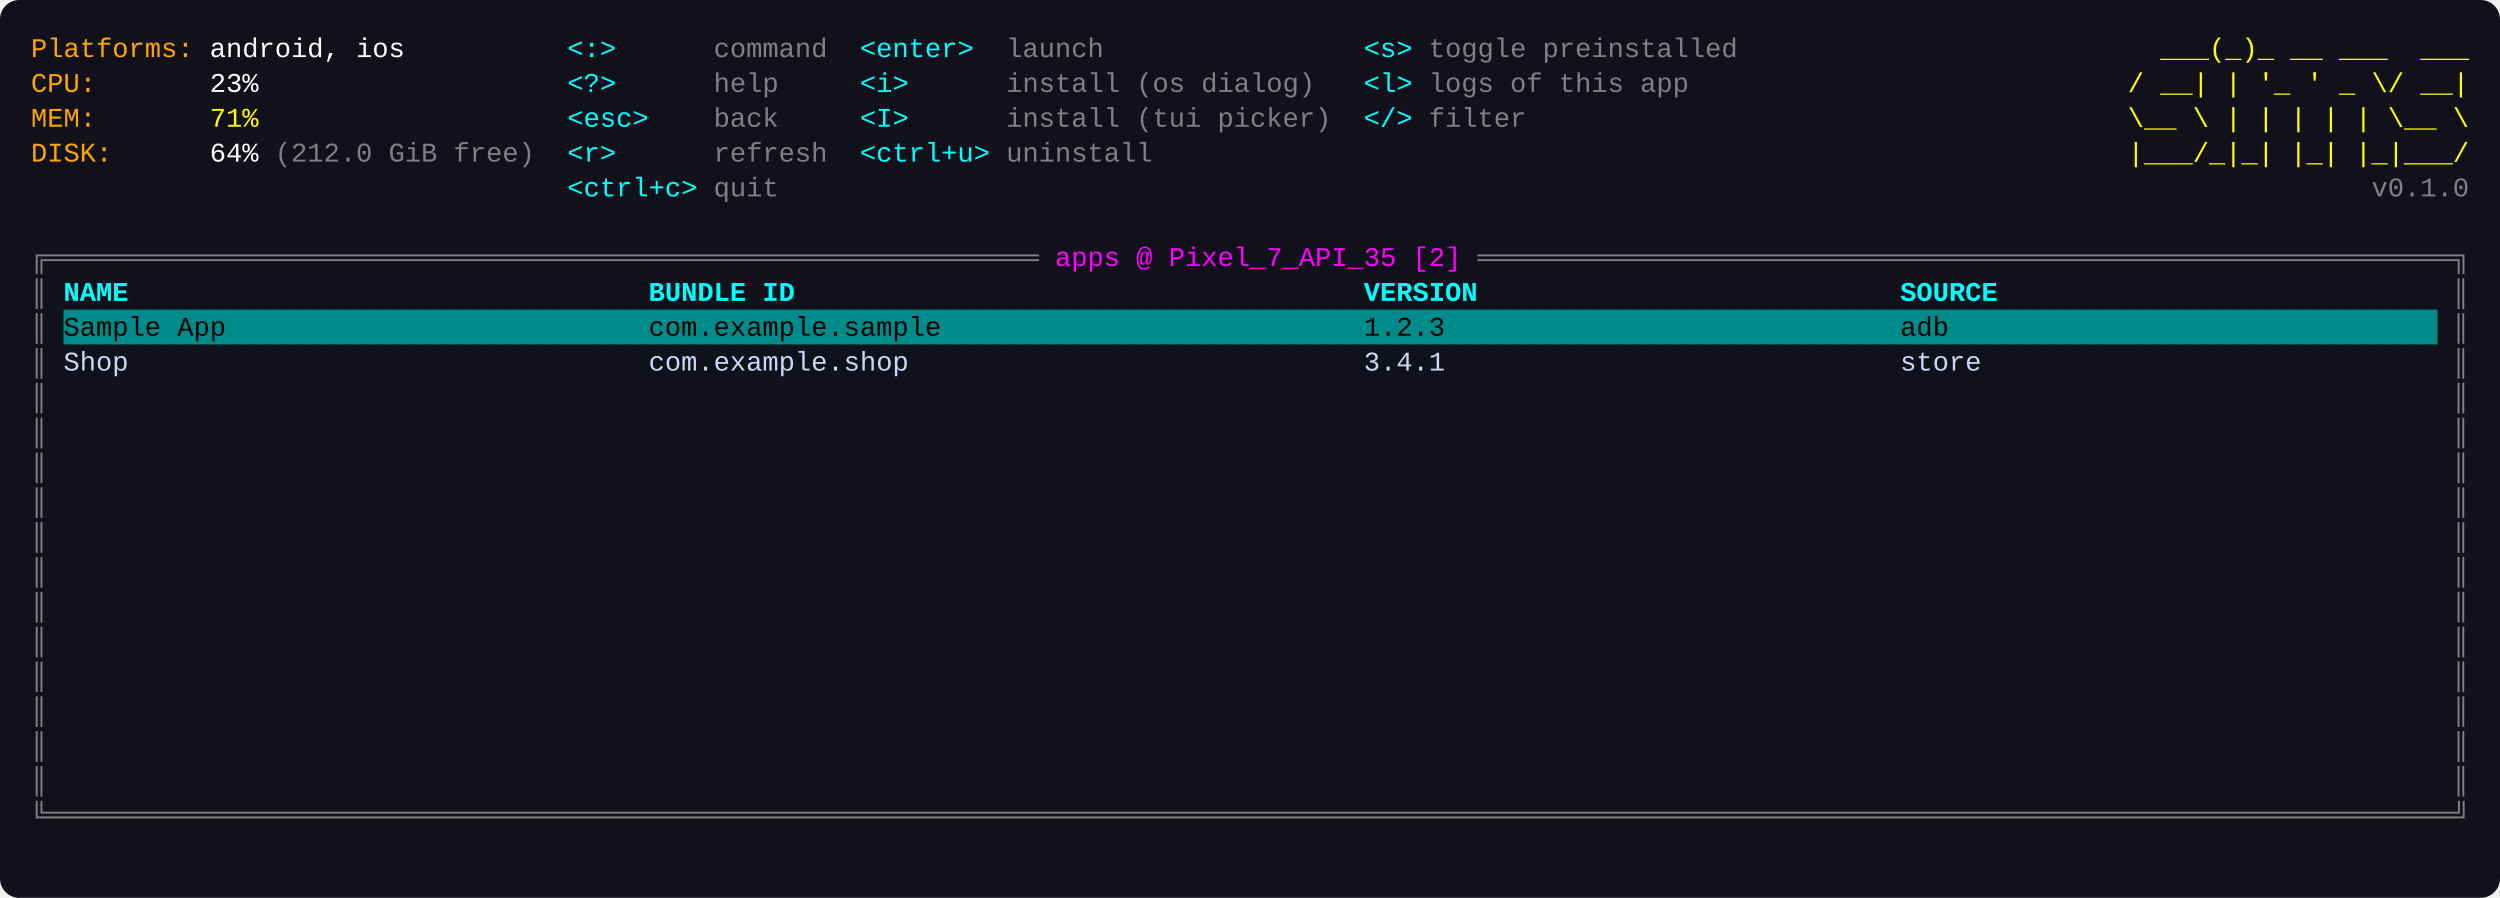
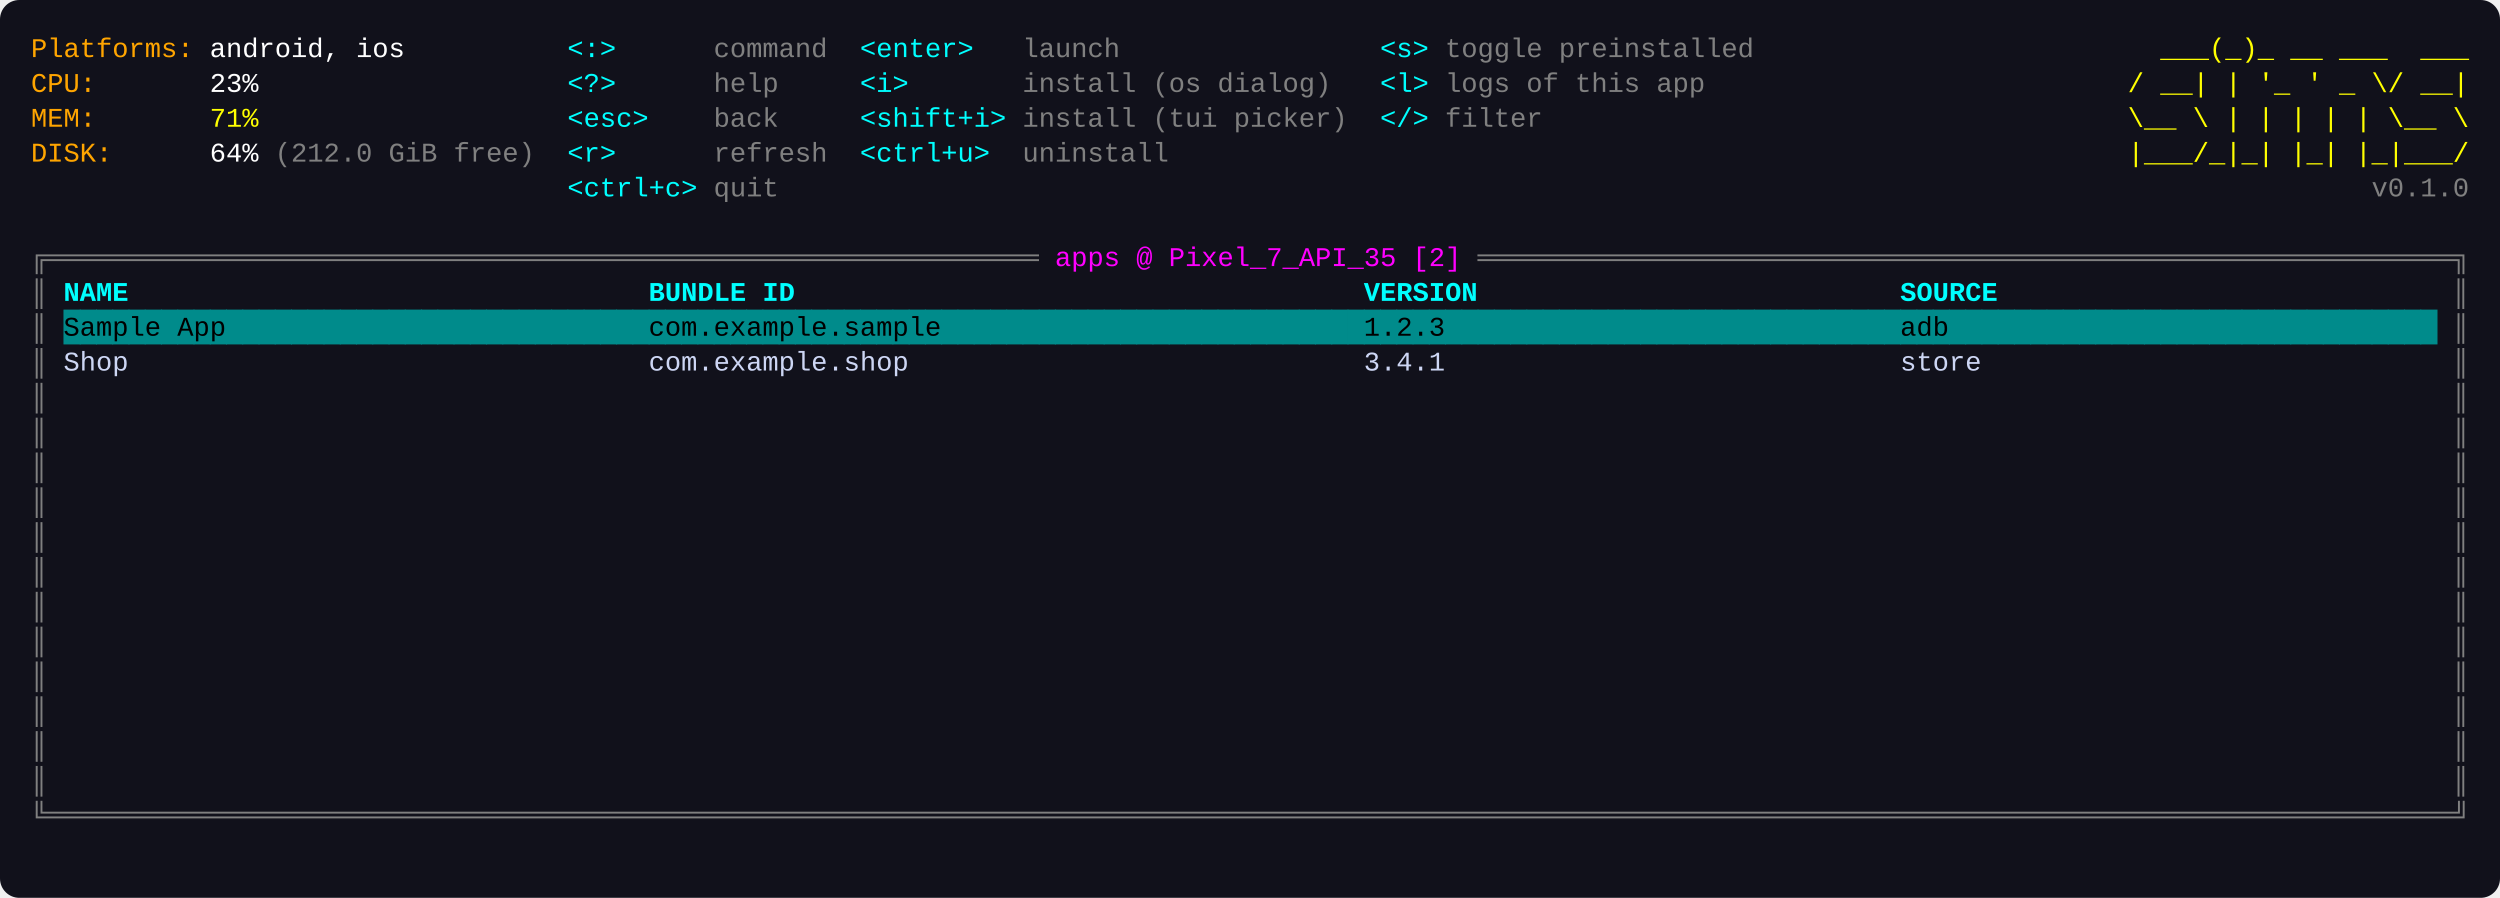
<svg xmlns="http://www.w3.org/2000/svg" width="1292" height="464" viewBox="0 0 1292 464">
  <rect width="100%" height="100%" rx="10" fill="#11111b" />
  <g font-family="SFMono-Regular, Menlo, Consolas, 'Liberation Mono', monospace" font-size="14" xml:space="preserve">
    <text x="16.0" y="29.5" textLength="84.0" lengthAdjust="spacing" fill="#ffa500">Platforms:</text>
    <text x="108.4" y="29.5" textLength="67.2" lengthAdjust="spacing" fill="#ffffff">android,</text>
    <text x="184.0" y="29.5" textLength="25.2" lengthAdjust="spacing" fill="#ffffff">ios</text>
    <text x="293.2" y="29.5" textLength="25.2" lengthAdjust="spacing" fill="#00ffff">&lt;:&gt;</text>
    <text x="368.8" y="29.5" textLength="58.8" lengthAdjust="spacing" fill="#808080">command</text>
    <text x="444.4" y="29.5" textLength="58.8" lengthAdjust="spacing" fill="#00ffff">&lt;enter&gt;</text>
-     <text x="520.0" y="29.5" textLength="50.4" lengthAdjust="spacing" fill="#808080">launch</text>
-     <text x="704.8" y="29.5" textLength="25.2" lengthAdjust="spacing" fill="#00ffff">&lt;s&gt;</text>
-     <text x="738.4" y="29.5" textLength="50.4" lengthAdjust="spacing" fill="#808080">toggle</text>
-     <text x="797.2" y="29.5" textLength="100.8" lengthAdjust="spacing" fill="#808080">preinstalled</text>
+     <text x="528.4" y="29.5" textLength="50.4" lengthAdjust="spacing" fill="#808080">launch</text>
+     <text x="713.2" y="29.5" textLength="25.2" lengthAdjust="spacing" fill="#00ffff">&lt;s&gt;</text>
+     <text x="746.8" y="29.5" textLength="50.4" lengthAdjust="spacing" fill="#808080">toggle</text>
+     <text x="805.6" y="29.5" textLength="100.8" lengthAdjust="spacing" fill="#808080">preinstalled</text>
    <text x="1116.4" y="29.5" textLength="58.8" lengthAdjust="spacing" fill="#ffff00">___(_)_</text>
    <text x="1183.6" y="29.5" textLength="16.8" lengthAdjust="spacing" fill="#ffff00">__</text>
    <text x="1208.8" y="29.5" textLength="25.2" lengthAdjust="spacing" fill="#ffff00">___</text>
    <text x="1250.8" y="29.5" textLength="25.2" lengthAdjust="spacing" fill="#ffff00">___</text>
    <text x="16.0" y="47.5" textLength="33.6" lengthAdjust="spacing" fill="#ffa500">CPU:</text>
    <text x="108.4" y="47.5" textLength="25.2" lengthAdjust="spacing" fill="#ffffff">23%</text>
    <text x="293.2" y="47.5" textLength="25.2" lengthAdjust="spacing" fill="#00ffff">&lt;?&gt;</text>
    <text x="368.8" y="47.5" textLength="33.6" lengthAdjust="spacing" fill="#808080">help</text>
    <text x="444.4" y="47.5" textLength="25.2" lengthAdjust="spacing" fill="#00ffff">&lt;i&gt;</text>
-     <text x="520.0" y="47.5" textLength="58.8" lengthAdjust="spacing" fill="#808080">install</text>
-     <text x="587.2" y="47.5" textLength="25.2" lengthAdjust="spacing" fill="#808080">(os</text>
-     <text x="620.8" y="47.5" textLength="58.8" lengthAdjust="spacing" fill="#808080">dialog)</text>
-     <text x="704.8" y="47.5" textLength="25.2" lengthAdjust="spacing" fill="#00ffff">&lt;l&gt;</text>
-     <text x="738.4" y="47.5" textLength="33.6" lengthAdjust="spacing" fill="#808080">logs</text>
-     <text x="780.4" y="47.5" textLength="16.8" lengthAdjust="spacing" fill="#808080">of</text>
-     <text x="805.6" y="47.5" textLength="33.6" lengthAdjust="spacing" fill="#808080">this</text>
-     <text x="847.6" y="47.5" textLength="25.2" lengthAdjust="spacing" fill="#808080">app</text>
+     <text x="528.4" y="47.5" textLength="58.8" lengthAdjust="spacing" fill="#808080">install</text>
+     <text x="595.6" y="47.5" textLength="25.2" lengthAdjust="spacing" fill="#808080">(os</text>
+     <text x="629.2" y="47.5" textLength="58.8" lengthAdjust="spacing" fill="#808080">dialog)</text>
+     <text x="713.2" y="47.5" textLength="25.2" lengthAdjust="spacing" fill="#00ffff">&lt;l&gt;</text>
+     <text x="746.8" y="47.5" textLength="33.6" lengthAdjust="spacing" fill="#808080">logs</text>
+     <text x="788.8" y="47.5" textLength="16.8" lengthAdjust="spacing" fill="#808080">of</text>
+     <text x="814.0" y="47.5" textLength="33.6" lengthAdjust="spacing" fill="#808080">this</text>
+     <text x="856.0" y="47.5" textLength="25.2" lengthAdjust="spacing" fill="#808080">app</text>
    <text x="1099.6" y="47.5" textLength="8.4" lengthAdjust="spacing" fill="#ffff00">/</text>
    <text x="1116.4" y="47.5" textLength="25.2" lengthAdjust="spacing" fill="#ffff00">__|</text>
    <text x="1150.0" y="47.5" textLength="8.4" lengthAdjust="spacing" fill="#ffff00">|</text>
    <text x="1166.8" y="47.5" textLength="16.8" lengthAdjust="spacing" fill="#ffff00">'_</text>
    <text x="1192.0" y="47.5" textLength="8.4" lengthAdjust="spacing" fill="#ffff00">'</text>
    <text x="1208.8" y="47.5" textLength="8.4" lengthAdjust="spacing" fill="#ffff00">_</text>
    <text x="1225.6" y="47.5" textLength="16.8" lengthAdjust="spacing" fill="#ffff00">\/</text>
    <text x="1250.8" y="47.5" textLength="25.2" lengthAdjust="spacing" fill="#ffff00">__|</text>
    <text x="16.0" y="65.5" textLength="33.6" lengthAdjust="spacing" fill="#ffa500">MEM:</text>
    <text x="108.4" y="65.5" textLength="25.2" lengthAdjust="spacing" fill="#ffff00">71%</text>
    <text x="293.2" y="65.5" textLength="42.0" lengthAdjust="spacing" fill="#00ffff">&lt;esc&gt;</text>
    <text x="368.8" y="65.5" textLength="33.6" lengthAdjust="spacing" fill="#808080">back</text>
-     <text x="444.4" y="65.5" textLength="25.2" lengthAdjust="spacing" fill="#00ffff">&lt;I&gt;</text>
-     <text x="520.0" y="65.5" textLength="58.8" lengthAdjust="spacing" fill="#808080">install</text>
-     <text x="587.2" y="65.5" textLength="33.6" lengthAdjust="spacing" fill="#808080">(tui</text>
-     <text x="629.2" y="65.5" textLength="58.8" lengthAdjust="spacing" fill="#808080">picker)</text>
-     <text x="704.8" y="65.5" textLength="25.2" lengthAdjust="spacing" fill="#00ffff">&lt;/&gt;</text>
-     <text x="738.4" y="65.5" textLength="50.4" lengthAdjust="spacing" fill="#808080">filter</text>
+     <text x="444.4" y="65.5" textLength="75.6" lengthAdjust="spacing" fill="#00ffff">&lt;shift+i&gt;</text>
+     <text x="528.4" y="65.5" textLength="58.8" lengthAdjust="spacing" fill="#808080">install</text>
+     <text x="595.6" y="65.5" textLength="33.6" lengthAdjust="spacing" fill="#808080">(tui</text>
+     <text x="637.6" y="65.5" textLength="58.8" lengthAdjust="spacing" fill="#808080">picker)</text>
+     <text x="713.2" y="65.5" textLength="25.2" lengthAdjust="spacing" fill="#00ffff">&lt;/&gt;</text>
+     <text x="746.8" y="65.5" textLength="50.4" lengthAdjust="spacing" fill="#808080">filter</text>
    <text x="1099.6" y="65.5" textLength="25.2" lengthAdjust="spacing" fill="#ffff00">\__</text>
    <text x="1133.2" y="65.5" textLength="8.4" lengthAdjust="spacing" fill="#ffff00">\</text>
    <text x="1150.0" y="65.5" textLength="8.4" lengthAdjust="spacing" fill="#ffff00">|</text>
    <text x="1166.8" y="65.5" textLength="8.4" lengthAdjust="spacing" fill="#ffff00">|</text>
    <text x="1183.6" y="65.5" textLength="8.4" lengthAdjust="spacing" fill="#ffff00">|</text>
    <text x="1200.4" y="65.5" textLength="8.4" lengthAdjust="spacing" fill="#ffff00">|</text>
    <text x="1217.2" y="65.5" textLength="8.4" lengthAdjust="spacing" fill="#ffff00">|</text>
    <text x="1234.0" y="65.5" textLength="25.2" lengthAdjust="spacing" fill="#ffff00">\__</text>
    <text x="1267.6" y="65.5" textLength="8.4" lengthAdjust="spacing" fill="#ffff00">\</text>
    <text x="16.0" y="83.5" textLength="42.0" lengthAdjust="spacing" fill="#ffa500">DISK:</text>
    <text x="108.4" y="83.5" textLength="25.2" lengthAdjust="spacing" fill="#ffffff">64%</text>
    <text x="142.0" y="83.5" textLength="50.4" lengthAdjust="spacing" fill="#808080">(212.0</text>
    <text x="200.8" y="83.5" textLength="25.2" lengthAdjust="spacing" fill="#808080">GiB</text>
    <text x="234.4" y="83.5" textLength="42.0" lengthAdjust="spacing" fill="#808080">free)</text>
    <text x="293.2" y="83.5" textLength="25.2" lengthAdjust="spacing" fill="#00ffff">&lt;r&gt;</text>
    <text x="368.8" y="83.5" textLength="58.8" lengthAdjust="spacing" fill="#808080">refresh</text>
    <text x="444.4" y="83.5" textLength="67.2" lengthAdjust="spacing" fill="#00ffff">&lt;ctrl+u&gt;</text>
-     <text x="520.0" y="83.5" textLength="75.6" lengthAdjust="spacing" fill="#808080">uninstall</text>
+     <text x="528.4" y="83.5" textLength="75.6" lengthAdjust="spacing" fill="#808080">uninstall</text>
    <text x="1099.6" y="83.5" textLength="75.6" lengthAdjust="spacing" fill="#ffff00">|___/_|_|</text>
    <text x="1183.6" y="83.5" textLength="25.2" lengthAdjust="spacing" fill="#ffff00">|_|</text>
    <text x="1217.2" y="83.5" textLength="58.8" lengthAdjust="spacing" fill="#ffff00">|_|___/</text>
    <text x="293.2" y="101.5" textLength="67.2" lengthAdjust="spacing" fill="#00ffff">&lt;ctrl+c&gt;</text>
    <text x="368.8" y="101.5" textLength="33.6" lengthAdjust="spacing" fill="#808080">quit</text>
    <text x="1225.6" y="101.5" textLength="50.4" lengthAdjust="spacing" fill="#808080">v0.1.0</text>
    <text x="16.0" y="137.5" textLength="520.8" lengthAdjust="spacing" fill="#808080">╔═════════════════════════════════════════════════════════════</text>
    <text x="545.2" y="137.5" textLength="33.6" lengthAdjust="spacing" fill="#ff00ff">apps</text>
    <text x="587.2" y="137.5" textLength="8.4" lengthAdjust="spacing" fill="#ff00ff">@</text>
    <text x="604.0" y="137.5" textLength="117.6" lengthAdjust="spacing" fill="#ff00ff">Pixel_7_API_35</text>
    <text x="730.0" y="137.5" textLength="25.2" lengthAdjust="spacing" fill="#ff00ff">[2]</text>
    <text x="763.6" y="137.5" textLength="512.4" lengthAdjust="spacing" fill="#808080">════════════════════════════════════════════════════════════╗</text>
    <text x="16.0" y="155.5" textLength="8.4" lengthAdjust="spacing" fill="#808080">║</text>
    <text x="32.8" y="155.5" textLength="33.6" lengthAdjust="spacing" fill="#00ffff" font-weight="bold">NAME</text>
    <text x="335.2" y="155.5" textLength="50.4" lengthAdjust="spacing" fill="#00ffff" font-weight="bold">BUNDLE</text>
    <text x="394.0" y="155.5" textLength="16.8" lengthAdjust="spacing" fill="#00ffff" font-weight="bold">ID</text>
    <text x="704.8" y="155.5" textLength="58.8" lengthAdjust="spacing" fill="#00ffff" font-weight="bold">VERSION</text>
    <text x="982.0" y="155.5" textLength="50.4" lengthAdjust="spacing" fill="#00ffff" font-weight="bold">SOURCE</text>
    <text x="1267.6" y="155.5" textLength="8.4" lengthAdjust="spacing" fill="#808080">║</text>
    <rect x="32.8" y="160.0" width="8.9" height="18.0" fill="#008b8b" />
    <rect x="41.2" y="160.0" width="8.9" height="18.0" fill="#008b8b" />
    <rect x="49.6" y="160.0" width="8.9" height="18.0" fill="#008b8b" />
    <rect x="58.0" y="160.0" width="8.9" height="18.0" fill="#008b8b" />
    <rect x="66.4" y="160.0" width="8.9" height="18.0" fill="#008b8b" />
    <rect x="74.8" y="160.0" width="8.9" height="18.0" fill="#008b8b" />
    <rect x="83.2" y="160.0" width="8.9" height="18.0" fill="#008b8b" />
    <rect x="91.6" y="160.0" width="8.9" height="18.0" fill="#008b8b" />
    <rect x="100.0" y="160.0" width="8.9" height="18.0" fill="#008b8b" />
    <rect x="108.4" y="160.0" width="8.9" height="18.0" fill="#008b8b" />
    <rect x="116.8" y="160.0" width="8.9" height="18.0" fill="#008b8b" />
    <rect x="125.2" y="160.0" width="8.9" height="18.0" fill="#008b8b" />
    <rect x="133.6" y="160.0" width="8.9" height="18.0" fill="#008b8b" />
    <rect x="142.0" y="160.0" width="8.9" height="18.0" fill="#008b8b" />
    <rect x="150.4" y="160.0" width="8.9" height="18.0" fill="#008b8b" />
    <rect x="158.8" y="160.0" width="8.9" height="18.0" fill="#008b8b" />
    <rect x="167.2" y="160.0" width="8.9" height="18.0" fill="#008b8b" />
    <rect x="175.6" y="160.0" width="8.9" height="18.0" fill="#008b8b" />
    <rect x="184.0" y="160.0" width="8.9" height="18.0" fill="#008b8b" />
    <rect x="192.4" y="160.0" width="8.9" height="18.0" fill="#008b8b" />
    <rect x="200.8" y="160.0" width="8.9" height="18.0" fill="#008b8b" />
    <rect x="209.2" y="160.0" width="8.9" height="18.0" fill="#008b8b" />
    <rect x="217.6" y="160.0" width="8.9" height="18.0" fill="#008b8b" />
    <rect x="226.0" y="160.0" width="8.9" height="18.0" fill="#008b8b" />
    <rect x="234.4" y="160.0" width="8.9" height="18.0" fill="#008b8b" />
    <rect x="242.8" y="160.0" width="8.9" height="18.0" fill="#008b8b" />
    <rect x="251.2" y="160.0" width="8.9" height="18.0" fill="#008b8b" />
    <rect x="259.6" y="160.0" width="8.9" height="18.0" fill="#008b8b" />
    <rect x="268.0" y="160.0" width="8.9" height="18.0" fill="#008b8b" />
    <rect x="276.4" y="160.0" width="8.9" height="18.0" fill="#008b8b" />
    <rect x="284.8" y="160.0" width="8.9" height="18.0" fill="#008b8b" />
    <rect x="293.2" y="160.0" width="8.9" height="18.0" fill="#008b8b" />
    <rect x="301.6" y="160.0" width="8.9" height="18.0" fill="#008b8b" />
    <rect x="310.0" y="160.0" width="8.9" height="18.0" fill="#008b8b" />
    <rect x="318.4" y="160.0" width="8.9" height="18.0" fill="#008b8b" />
    <rect x="326.8" y="160.0" width="8.9" height="18.0" fill="#008b8b" />
    <rect x="335.2" y="160.0" width="8.9" height="18.0" fill="#008b8b" />
    <rect x="343.6" y="160.0" width="8.9" height="18.0" fill="#008b8b" />
    <rect x="352.0" y="160.0" width="8.9" height="18.0" fill="#008b8b" />
    <rect x="360.4" y="160.0" width="8.9" height="18.0" fill="#008b8b" />
    <rect x="368.8" y="160.0" width="8.9" height="18.0" fill="#008b8b" />
    <rect x="377.2" y="160.0" width="8.9" height="18.0" fill="#008b8b" />
    <rect x="385.6" y="160.0" width="8.9" height="18.0" fill="#008b8b" />
    <rect x="394.0" y="160.0" width="8.9" height="18.0" fill="#008b8b" />
    <rect x="402.4" y="160.0" width="8.9" height="18.0" fill="#008b8b" />
    <rect x="410.8" y="160.0" width="8.9" height="18.0" fill="#008b8b" />
    <rect x="419.2" y="160.0" width="8.9" height="18.0" fill="#008b8b" />
    <rect x="427.6" y="160.0" width="8.9" height="18.0" fill="#008b8b" />
    <rect x="436.0" y="160.0" width="8.9" height="18.0" fill="#008b8b" />
    <rect x="444.4" y="160.0" width="8.9" height="18.0" fill="#008b8b" />
    <rect x="452.8" y="160.0" width="8.9" height="18.0" fill="#008b8b" />
    <rect x="461.2" y="160.0" width="8.9" height="18.0" fill="#008b8b" />
    <rect x="469.6" y="160.0" width="8.9" height="18.0" fill="#008b8b" />
    <rect x="478.0" y="160.0" width="8.9" height="18.0" fill="#008b8b" />
    <rect x="486.4" y="160.0" width="8.9" height="18.0" fill="#008b8b" />
    <rect x="494.8" y="160.0" width="8.9" height="18.0" fill="#008b8b" />
    <rect x="503.2" y="160.0" width="8.9" height="18.0" fill="#008b8b" />
    <rect x="511.6" y="160.0" width="8.9" height="18.0" fill="#008b8b" />
    <rect x="520.0" y="160.0" width="8.9" height="18.0" fill="#008b8b" />
    <rect x="528.4" y="160.0" width="8.9" height="18.0" fill="#008b8b" />
    <rect x="536.8" y="160.0" width="8.9" height="18.0" fill="#008b8b" />
    <rect x="545.2" y="160.0" width="8.9" height="18.0" fill="#008b8b" />
    <rect x="553.6" y="160.0" width="8.9" height="18.0" fill="#008b8b" />
    <rect x="562.0" y="160.0" width="8.9" height="18.0" fill="#008b8b" />
    <rect x="570.4" y="160.0" width="8.9" height="18.0" fill="#008b8b" />
    <rect x="578.8" y="160.0" width="8.9" height="18.0" fill="#008b8b" />
    <rect x="587.2" y="160.0" width="8.9" height="18.0" fill="#008b8b" />
    <rect x="595.6" y="160.0" width="8.9" height="18.0" fill="#008b8b" />
    <rect x="604.0" y="160.0" width="8.9" height="18.0" fill="#008b8b" />
    <rect x="612.4" y="160.0" width="8.9" height="18.0" fill="#008b8b" />
    <rect x="620.8" y="160.0" width="8.9" height="18.0" fill="#008b8b" />
    <rect x="629.2" y="160.0" width="8.9" height="18.0" fill="#008b8b" />
    <rect x="637.6" y="160.0" width="8.9" height="18.0" fill="#008b8b" />
    <rect x="646.0" y="160.0" width="8.9" height="18.0" fill="#008b8b" />
    <rect x="654.4" y="160.0" width="8.9" height="18.0" fill="#008b8b" />
    <rect x="662.8" y="160.0" width="8.9" height="18.0" fill="#008b8b" />
    <rect x="671.2" y="160.0" width="8.9" height="18.0" fill="#008b8b" />
    <rect x="679.6" y="160.0" width="8.9" height="18.0" fill="#008b8b" />
    <rect x="688.0" y="160.0" width="8.9" height="18.0" fill="#008b8b" />
    <rect x="696.4" y="160.0" width="8.9" height="18.0" fill="#008b8b" />
    <rect x="704.8" y="160.0" width="8.9" height="18.0" fill="#008b8b" />
    <rect x="713.2" y="160.0" width="8.9" height="18.0" fill="#008b8b" />
    <rect x="721.6" y="160.0" width="8.9" height="18.0" fill="#008b8b" />
    <rect x="730.0" y="160.0" width="8.9" height="18.0" fill="#008b8b" />
    <rect x="738.4" y="160.0" width="8.9" height="18.0" fill="#008b8b" />
    <rect x="746.8" y="160.0" width="8.9" height="18.0" fill="#008b8b" />
    <rect x="755.2" y="160.0" width="8.9" height="18.0" fill="#008b8b" />
    <rect x="763.6" y="160.0" width="8.9" height="18.0" fill="#008b8b" />
    <rect x="772.0" y="160.0" width="8.9" height="18.0" fill="#008b8b" />
    <rect x="780.4" y="160.0" width="8.9" height="18.0" fill="#008b8b" />
    <rect x="788.8" y="160.0" width="8.9" height="18.0" fill="#008b8b" />
    <rect x="797.2" y="160.0" width="8.9" height="18.0" fill="#008b8b" />
    <rect x="805.6" y="160.0" width="8.9" height="18.0" fill="#008b8b" />
    <rect x="814.0" y="160.0" width="8.9" height="18.0" fill="#008b8b" />
    <rect x="822.4" y="160.0" width="8.9" height="18.0" fill="#008b8b" />
    <rect x="830.8" y="160.0" width="8.9" height="18.0" fill="#008b8b" />
    <rect x="839.2" y="160.0" width="8.9" height="18.0" fill="#008b8b" />
    <rect x="847.6" y="160.0" width="8.9" height="18.0" fill="#008b8b" />
    <rect x="856.0" y="160.0" width="8.9" height="18.0" fill="#008b8b" />
    <rect x="864.4" y="160.0" width="8.9" height="18.0" fill="#008b8b" />
    <rect x="872.8" y="160.0" width="8.9" height="18.0" fill="#008b8b" />
    <rect x="881.2" y="160.0" width="8.9" height="18.0" fill="#008b8b" />
    <rect x="889.6" y="160.0" width="8.9" height="18.0" fill="#008b8b" />
    <rect x="898.0" y="160.0" width="8.9" height="18.0" fill="#008b8b" />
    <rect x="906.4" y="160.0" width="8.9" height="18.0" fill="#008b8b" />
    <rect x="914.8" y="160.0" width="8.9" height="18.0" fill="#008b8b" />
    <rect x="923.2" y="160.0" width="8.9" height="18.0" fill="#008b8b" />
    <rect x="931.6" y="160.0" width="8.9" height="18.0" fill="#008b8b" />
    <rect x="940.0" y="160.0" width="8.9" height="18.0" fill="#008b8b" />
    <rect x="948.4" y="160.0" width="8.9" height="18.0" fill="#008b8b" />
    <rect x="956.8" y="160.0" width="8.9" height="18.0" fill="#008b8b" />
    <rect x="965.2" y="160.0" width="8.9" height="18.0" fill="#008b8b" />
    <rect x="973.6" y="160.0" width="8.9" height="18.0" fill="#008b8b" />
    <rect x="982.0" y="160.0" width="8.9" height="18.0" fill="#008b8b" />
    <rect x="990.4" y="160.0" width="8.9" height="18.0" fill="#008b8b" />
    <rect x="998.8" y="160.0" width="8.9" height="18.0" fill="#008b8b" />
    <rect x="1007.2" y="160.0" width="8.9" height="18.0" fill="#008b8b" />
    <rect x="1015.6" y="160.0" width="8.9" height="18.0" fill="#008b8b" />
    <rect x="1024.0" y="160.0" width="8.9" height="18.0" fill="#008b8b" />
    <rect x="1032.4" y="160.0" width="8.9" height="18.0" fill="#008b8b" />
    <rect x="1040.8" y="160.0" width="8.9" height="18.0" fill="#008b8b" />
    <rect x="1049.2" y="160.0" width="8.9" height="18.0" fill="#008b8b" />
    <rect x="1057.6" y="160.0" width="8.9" height="18.0" fill="#008b8b" />
    <rect x="1066.0" y="160.0" width="8.9" height="18.0" fill="#008b8b" />
    <rect x="1074.4" y="160.0" width="8.9" height="18.0" fill="#008b8b" />
    <rect x="1082.8" y="160.0" width="8.9" height="18.0" fill="#008b8b" />
    <rect x="1091.2" y="160.0" width="8.9" height="18.0" fill="#008b8b" />
    <rect x="1099.6" y="160.0" width="8.9" height="18.0" fill="#008b8b" />
    <rect x="1108.0" y="160.0" width="8.9" height="18.0" fill="#008b8b" />
    <rect x="1116.4" y="160.0" width="8.9" height="18.0" fill="#008b8b" />
    <rect x="1124.8" y="160.0" width="8.9" height="18.0" fill="#008b8b" />
    <rect x="1133.2" y="160.0" width="8.9" height="18.0" fill="#008b8b" />
    <rect x="1141.6" y="160.0" width="8.9" height="18.0" fill="#008b8b" />
    <rect x="1150.0" y="160.0" width="8.9" height="18.0" fill="#008b8b" />
    <rect x="1158.4" y="160.0" width="8.9" height="18.0" fill="#008b8b" />
    <rect x="1166.8" y="160.0" width="8.9" height="18.0" fill="#008b8b" />
    <rect x="1175.2" y="160.0" width="8.9" height="18.0" fill="#008b8b" />
    <rect x="1183.6" y="160.0" width="8.9" height="18.0" fill="#008b8b" />
    <rect x="1192.0" y="160.0" width="8.9" height="18.0" fill="#008b8b" />
    <rect x="1200.4" y="160.0" width="8.9" height="18.0" fill="#008b8b" />
    <rect x="1208.8" y="160.0" width="8.9" height="18.0" fill="#008b8b" />
    <rect x="1217.2" y="160.0" width="8.9" height="18.0" fill="#008b8b" />
    <rect x="1225.6" y="160.0" width="8.9" height="18.0" fill="#008b8b" />
    <rect x="1234.0" y="160.0" width="8.9" height="18.0" fill="#008b8b" />
    <rect x="1242.4" y="160.0" width="8.9" height="18.0" fill="#008b8b" />
    <rect x="1250.8" y="160.0" width="8.9" height="18.0" fill="#008b8b" />
    <text x="16.0" y="173.5" textLength="8.4" lengthAdjust="spacing" fill="#808080">║</text>
    <text x="32.8" y="173.5" textLength="50.4" lengthAdjust="spacing" fill="#000000">Sample</text>
    <text x="91.6" y="173.5" textLength="25.2" lengthAdjust="spacing" fill="#000000">App</text>
    <text x="335.2" y="173.5" textLength="151.2" lengthAdjust="spacing" fill="#000000">com.example.sample</text>
    <text x="704.8" y="173.5" textLength="42.0" lengthAdjust="spacing" fill="#000000">1.2.3</text>
    <text x="982.0" y="173.5" textLength="25.2" lengthAdjust="spacing" fill="#000000">adb</text>
    <text x="1267.6" y="173.5" textLength="8.4" lengthAdjust="spacing" fill="#808080">║</text>
    <text x="16.0" y="191.5" textLength="8.4" lengthAdjust="spacing" fill="#808080">║</text>
    <text x="32.8" y="191.5" textLength="33.6" lengthAdjust="spacing" fill="#cdd6f4">Shop</text>
    <text x="335.2" y="191.5" textLength="134.4" lengthAdjust="spacing" fill="#cdd6f4">com.example.shop</text>
    <text x="704.8" y="191.5" textLength="42.0" lengthAdjust="spacing" fill="#cdd6f4">3.4.1</text>
    <text x="982.0" y="191.5" textLength="42.0" lengthAdjust="spacing" fill="#cdd6f4">store</text>
    <text x="1267.6" y="191.5" textLength="8.4" lengthAdjust="spacing" fill="#808080">║</text>
    <text x="16.0" y="209.5" textLength="8.4" lengthAdjust="spacing" fill="#808080">║</text>
    <text x="1267.6" y="209.5" textLength="8.4" lengthAdjust="spacing" fill="#808080">║</text>
    <text x="16.0" y="227.5" textLength="8.4" lengthAdjust="spacing" fill="#808080">║</text>
    <text x="1267.6" y="227.5" textLength="8.4" lengthAdjust="spacing" fill="#808080">║</text>
    <text x="16.0" y="245.5" textLength="8.4" lengthAdjust="spacing" fill="#808080">║</text>
    <text x="1267.6" y="245.5" textLength="8.4" lengthAdjust="spacing" fill="#808080">║</text>
    <text x="16.0" y="263.5" textLength="8.4" lengthAdjust="spacing" fill="#808080">║</text>
    <text x="1267.6" y="263.5" textLength="8.4" lengthAdjust="spacing" fill="#808080">║</text>
    <text x="16.0" y="281.5" textLength="8.4" lengthAdjust="spacing" fill="#808080">║</text>
    <text x="1267.6" y="281.5" textLength="8.4" lengthAdjust="spacing" fill="#808080">║</text>
    <text x="16.0" y="299.5" textLength="8.4" lengthAdjust="spacing" fill="#808080">║</text>
    <text x="1267.6" y="299.5" textLength="8.4" lengthAdjust="spacing" fill="#808080">║</text>
    <text x="16.0" y="317.5" textLength="8.4" lengthAdjust="spacing" fill="#808080">║</text>
    <text x="1267.6" y="317.5" textLength="8.4" lengthAdjust="spacing" fill="#808080">║</text>
    <text x="16.0" y="335.5" textLength="8.4" lengthAdjust="spacing" fill="#808080">║</text>
    <text x="1267.6" y="335.5" textLength="8.4" lengthAdjust="spacing" fill="#808080">║</text>
    <text x="16.0" y="353.5" textLength="8.4" lengthAdjust="spacing" fill="#808080">║</text>
    <text x="1267.6" y="353.5" textLength="8.4" lengthAdjust="spacing" fill="#808080">║</text>
    <text x="16.0" y="371.5" textLength="8.4" lengthAdjust="spacing" fill="#808080">║</text>
    <text x="1267.6" y="371.5" textLength="8.4" lengthAdjust="spacing" fill="#808080">║</text>
    <text x="16.0" y="389.5" textLength="8.4" lengthAdjust="spacing" fill="#808080">║</text>
    <text x="1267.6" y="389.5" textLength="8.4" lengthAdjust="spacing" fill="#808080">║</text>
    <text x="16.0" y="407.5" textLength="8.4" lengthAdjust="spacing" fill="#808080">║</text>
    <text x="1267.6" y="407.5" textLength="8.4" lengthAdjust="spacing" fill="#808080">║</text>
    <text x="16.0" y="425.5" textLength="1260.0" lengthAdjust="spacing" fill="#808080">╚════════════════════════════════════════════════════════════════════════════════════════════════════════════════════════════════════════════════════╝</text>
  </g>
</svg>
